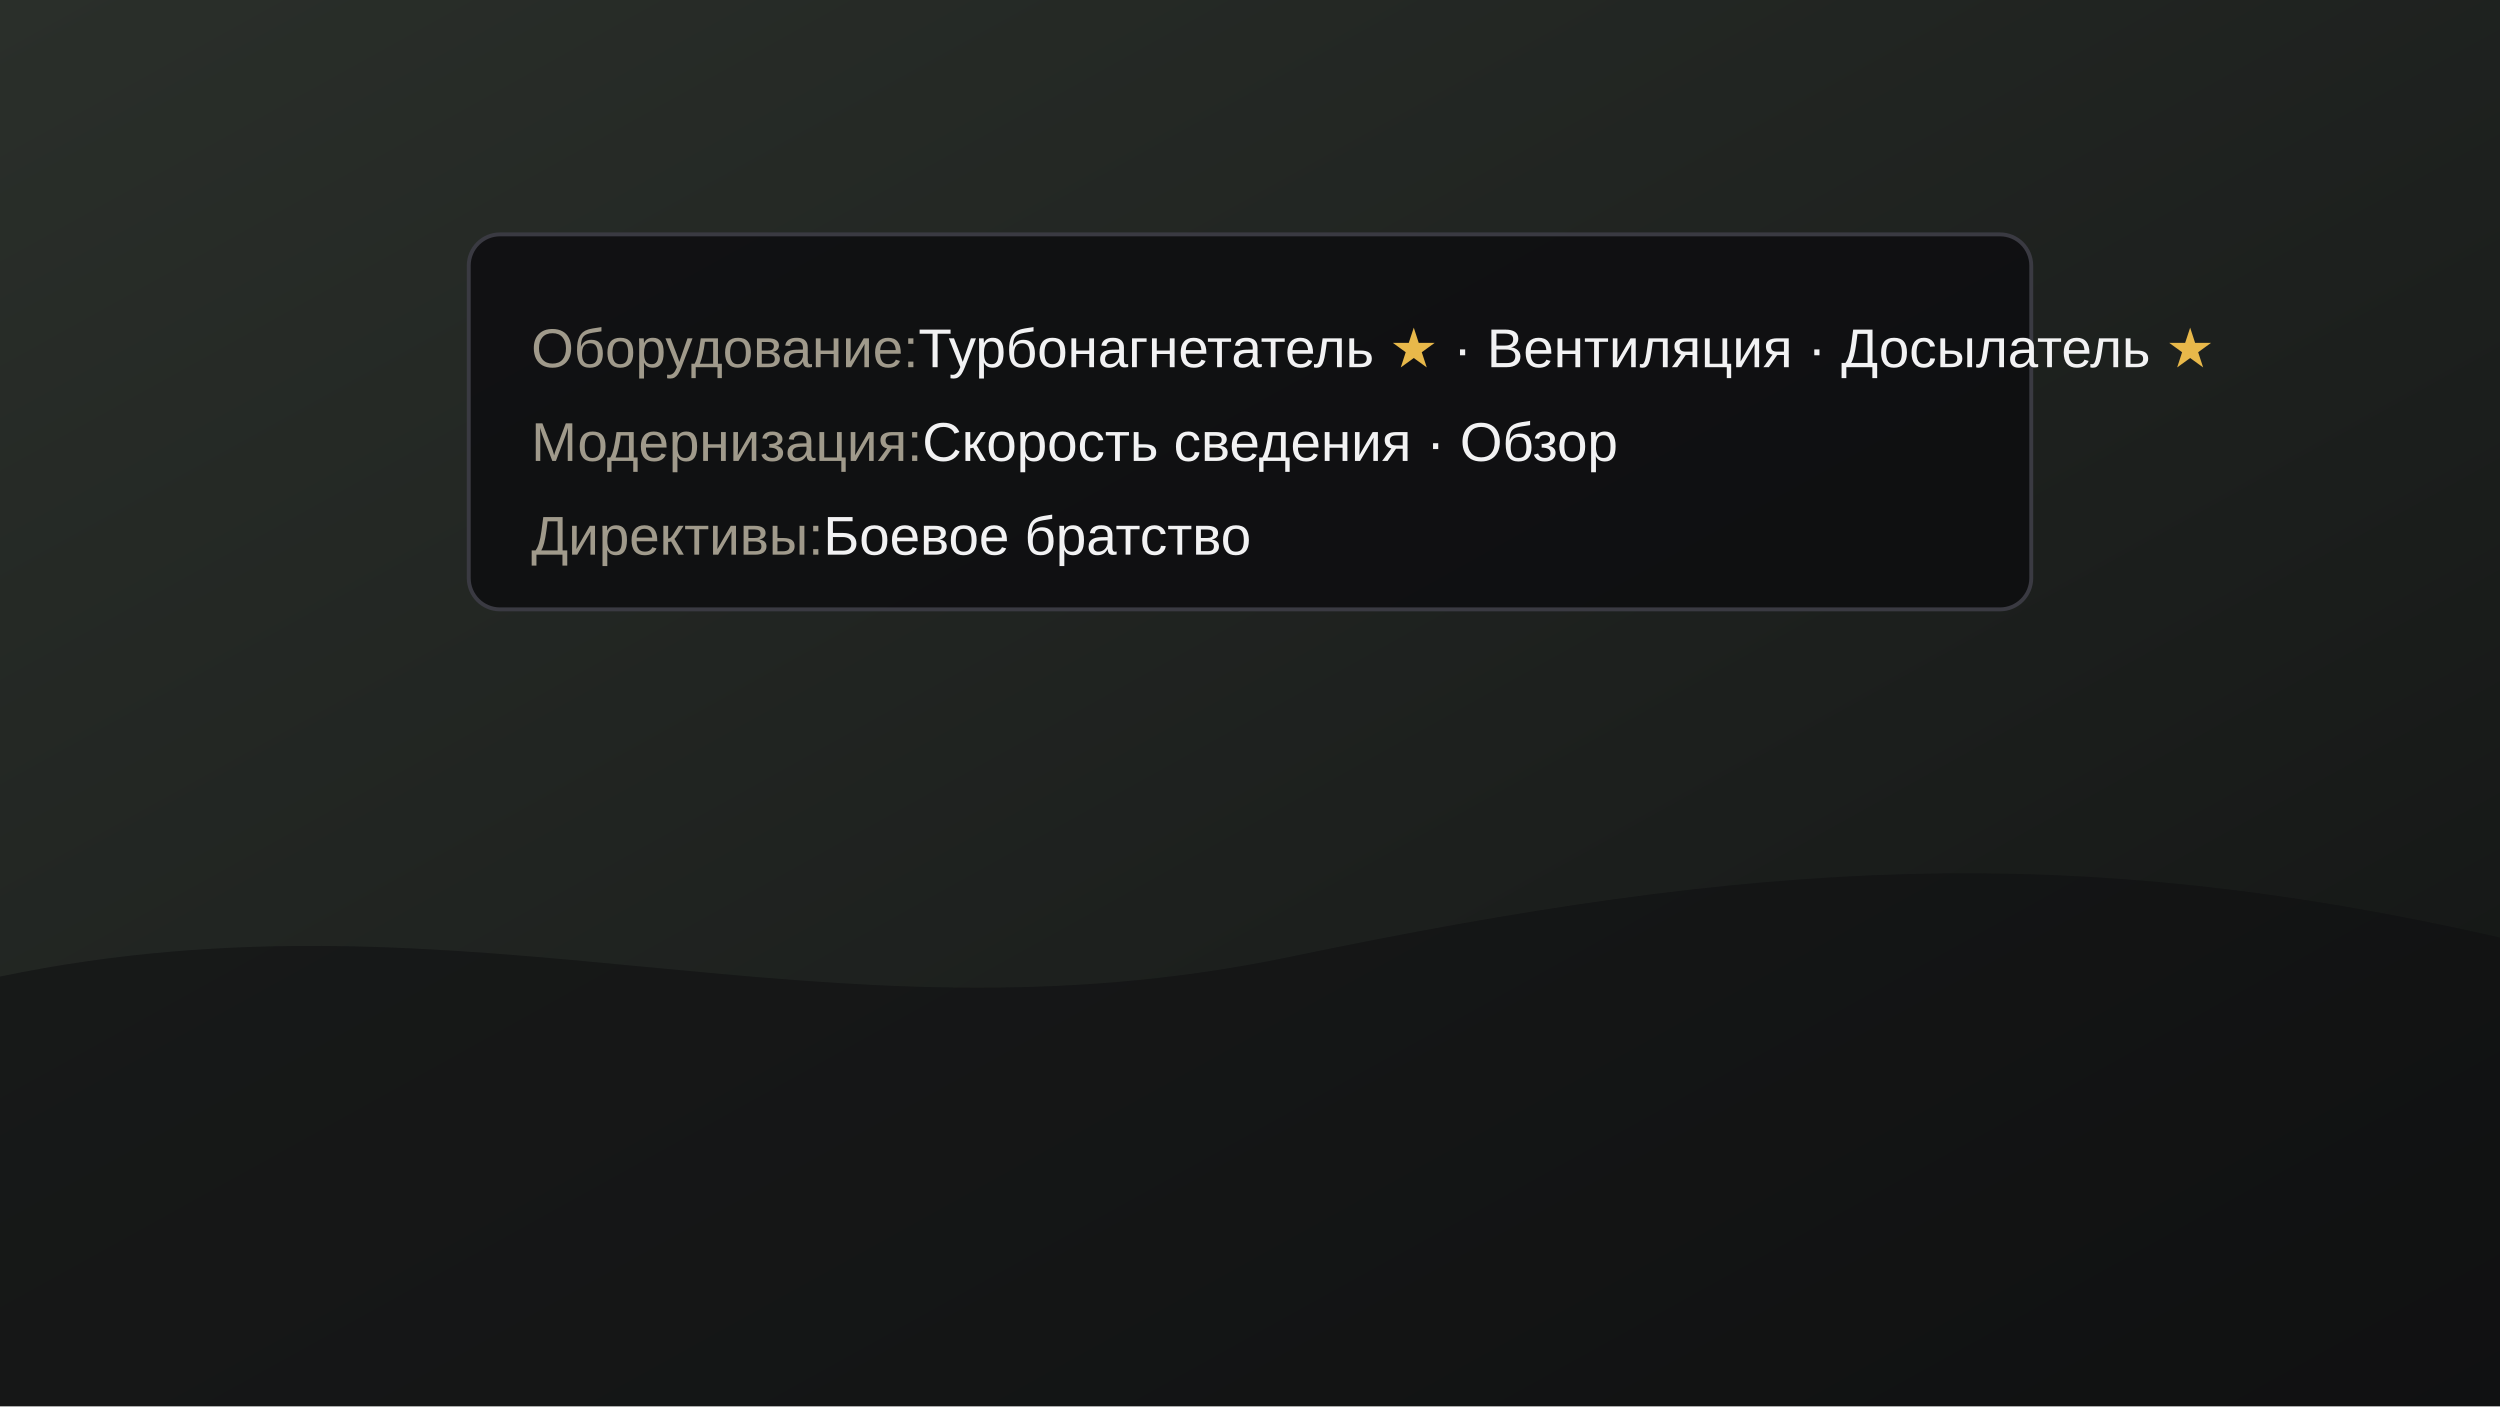
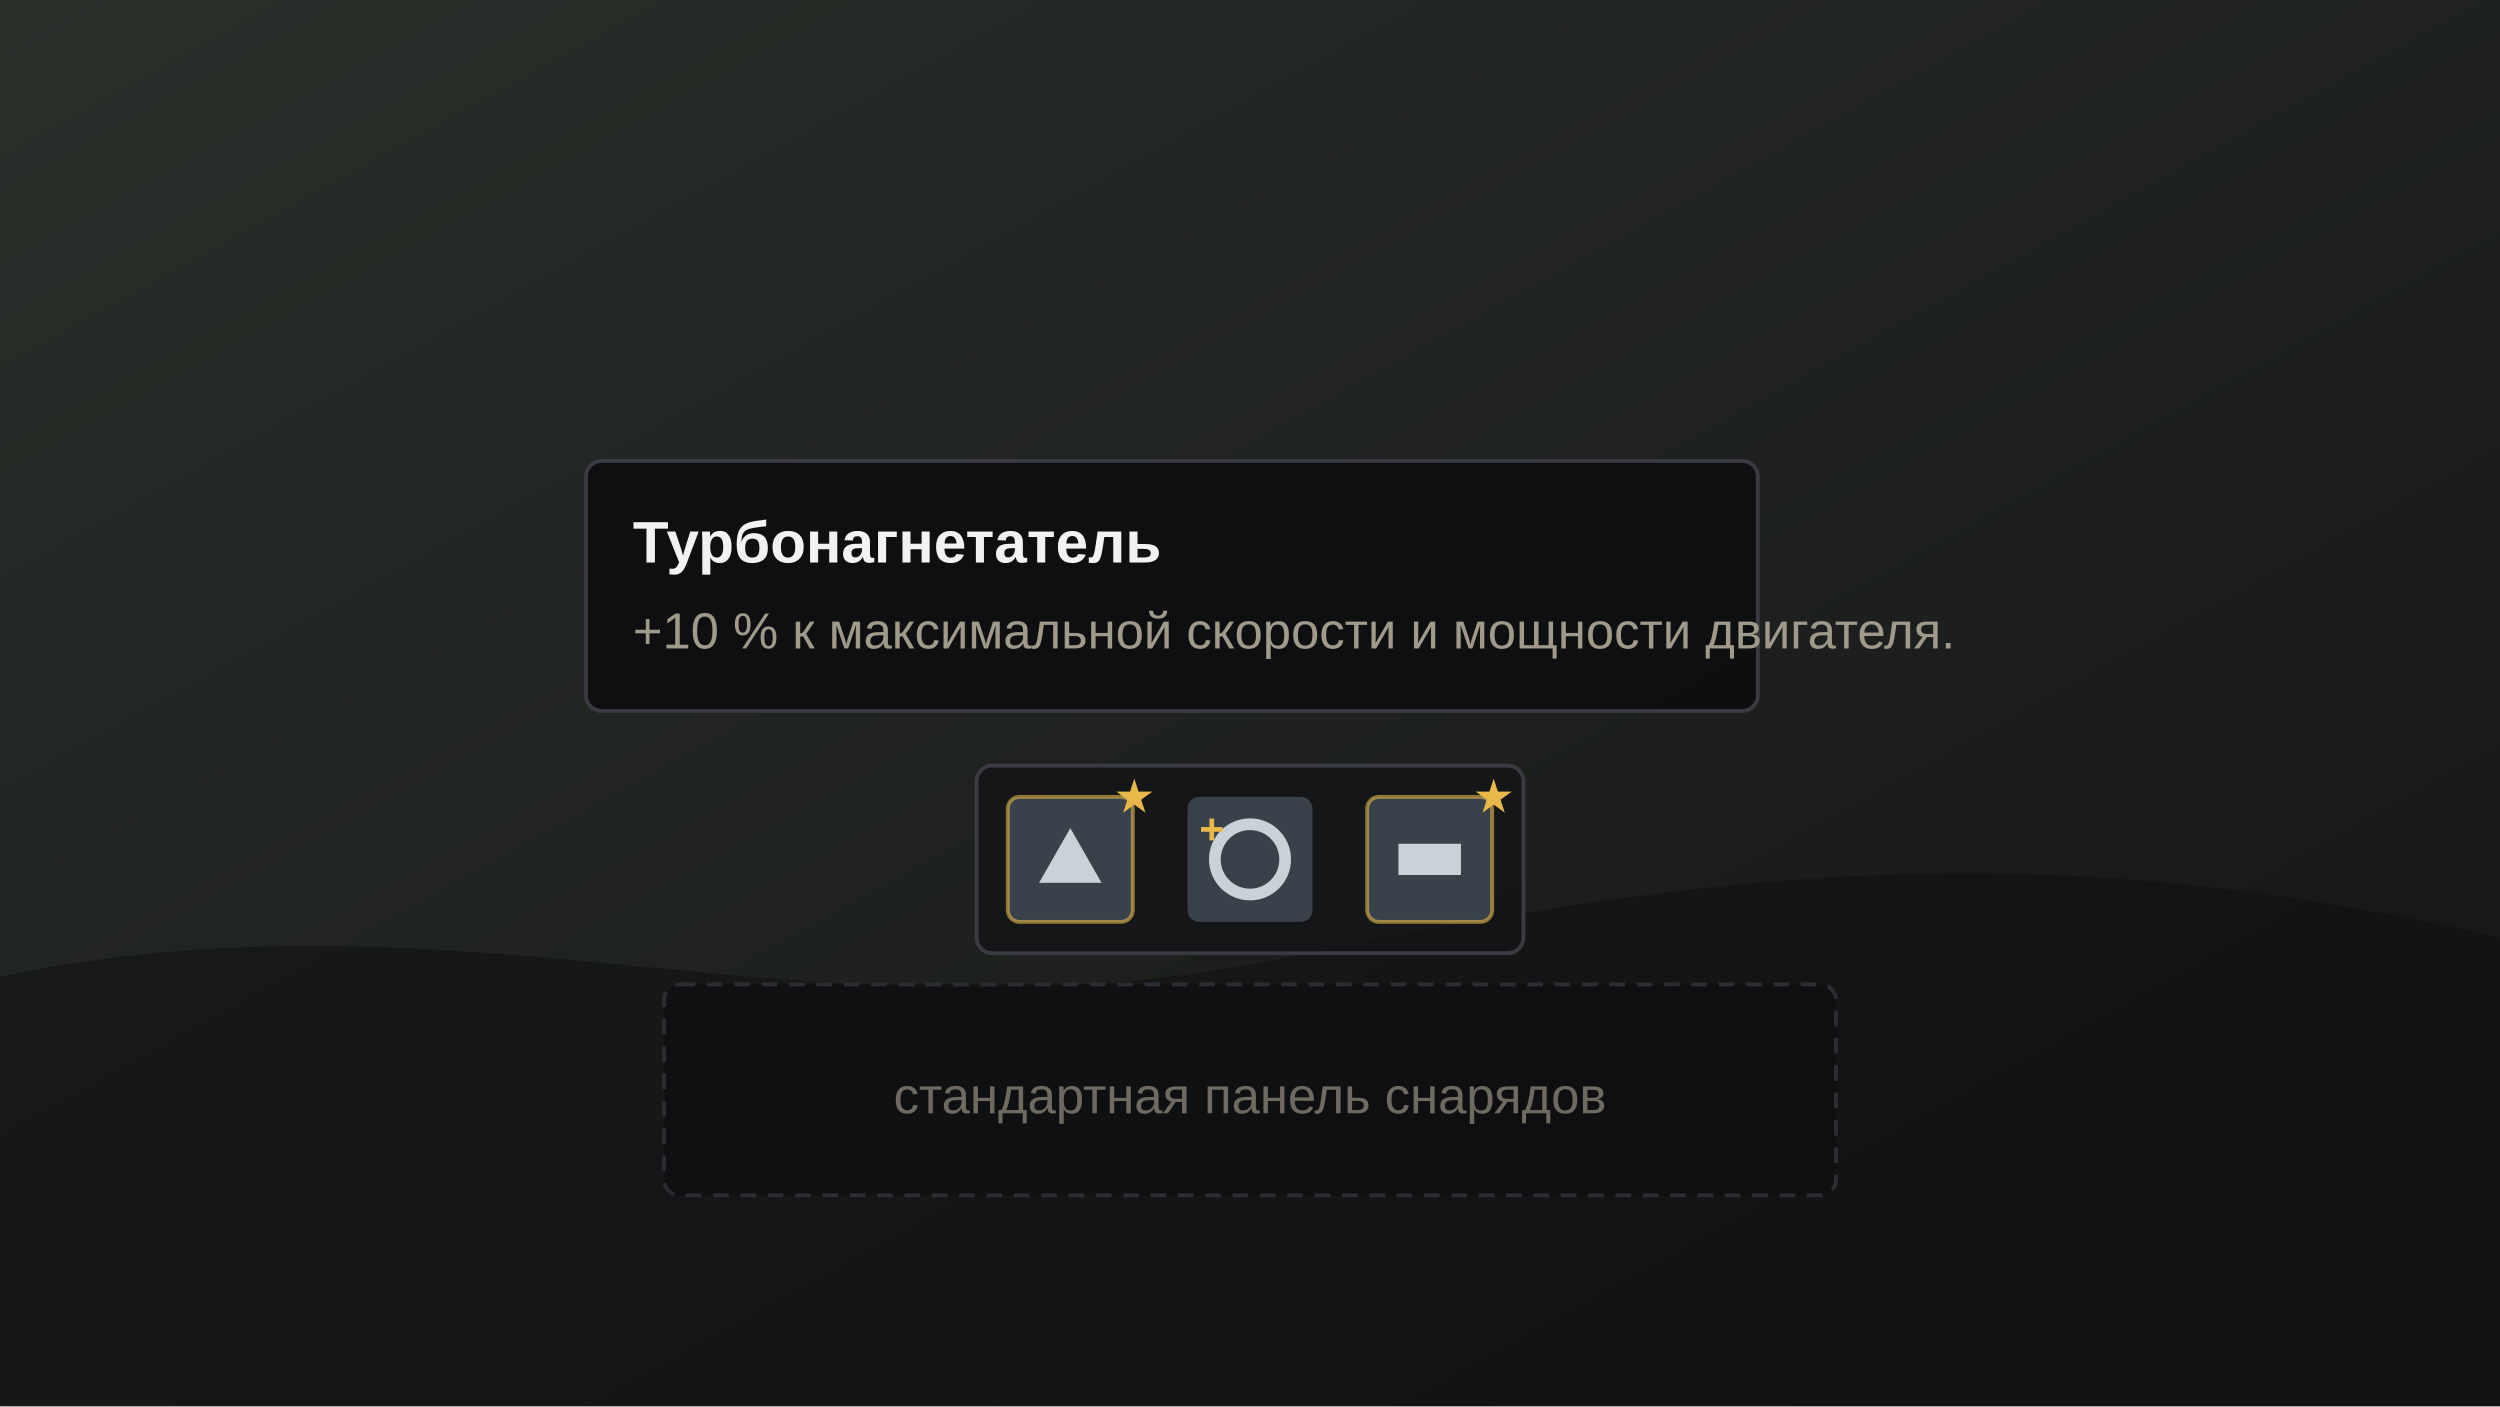
<svg xmlns="http://www.w3.org/2000/svg" width="640" height="360" viewBox="0 0 640 360">
  <defs>
    <linearGradient id="bg" x1="0" y1="0" x2="1" y2="1">
      <stop offset="0" stop-color="#2a2f2a" />
      <stop offset="0.6" stop-color="#1c1f1d" />
      <stop offset="1" stop-color="#121413" />
    </linearGradient>
  </defs>
  <rect width="640" height="360" fill="url(#bg)" />
  <path d="M0 250 C120 225 210 270 330 245 S530 215 640 240 V360 H0Z" fill="#0e0e10" opacity="0.55" />
-   <g transform="translate(120 60)" font-family="Segoe UI, Arial, sans-serif">
-     <rect width="400" height="96" rx="8" fill="#0e0e10" fill-opacity="0.85" stroke="#3a3a42" />
-     <text x="16" y="34" font-size="14" fill="#f2f2f3">
-       <tspan fill="#a09a8b">Оборудование: </tspan>Турбонагнетатель <tspan fill="#e8b84a">★</tspan> · Вентиляция · Досылатель <tspan fill="#e8b84a">★</tspan>
-     </text>
-     <text x="16" y="58" font-size="14" fill="#f2f2f3">
-       <tspan fill="#a09a8b">Модернизация: </tspan>Скорость сведения · Обзор</text>
-     <text x="16" y="82" font-size="14" fill="#f2f2f3">
-       <tspan fill="#a09a8b">Директивы: </tspan>Боевое братство</text>
+   <g font-family="Segoe UI, Arial, sans-serif">
+     <g transform="translate(150 118)">
+       <rect width="300" height="64" rx="4" fill="#0e0e10" fill-opacity="0.92" stroke="#3a3a42" />
+       <text x="12" y="26" font-size="15" font-weight="700" fill="#f2f2f3">Турбонагнетатель</text>
+       <text x="12" y="48" font-size="13" fill="#a09a8b">+10 % к максимальной скорости и мощности двигателя.</text>
+     </g>
+     <g transform="translate(250 196)">
+       <rect width="140" height="48" rx="4" fill="#141417" fill-opacity="0.85" stroke="#3a3a42" />
+       <g transform="translate(8 8)">
+         <rect width="32" height="32" rx="3" fill="#39414a" stroke="#e8b84a" stroke-opacity="0.6" />
+         <path d="M8 22 L16 8 L24 22 Z" fill="#c9d1d9" />
+         <text x="27" y="4" font-size="12" fill="#e8b84a">★</text>
+       </g>
+       <g transform="translate(54 8)">
+         <rect width="32" height="32" rx="3" fill="#39414a" />
+         <circle cx="16" cy="16" r="9" fill="none" stroke="#c9d1d9" stroke-width="3" />
+         <text x="3" y="12" font-size="11" font-weight="700" fill="#e8b84a">+</text>
+       </g>
+       <g transform="translate(100 8)">
+         <rect width="32" height="32" rx="3" fill="#39414a" stroke="#e8b84a" stroke-opacity="0.6" />
+         <rect x="8" y="12" width="16" height="8" fill="#c9d1d9" />
+         <text x="27" y="4" font-size="12" fill="#e8b84a">★</text>
+       </g>
+     </g>
+     <g transform="translate(170 252)">
+       <rect width="300" height="54" rx="4" fill="#0e0e10" fill-opacity="0.7" stroke="#2c2c33" stroke-dasharray="4 3" />
+       <text x="150" y="33" font-size="13" text-anchor="middle" fill="#6f6a60">стандартная панель снарядов</text>
+     </g>
  </g>
</svg>
